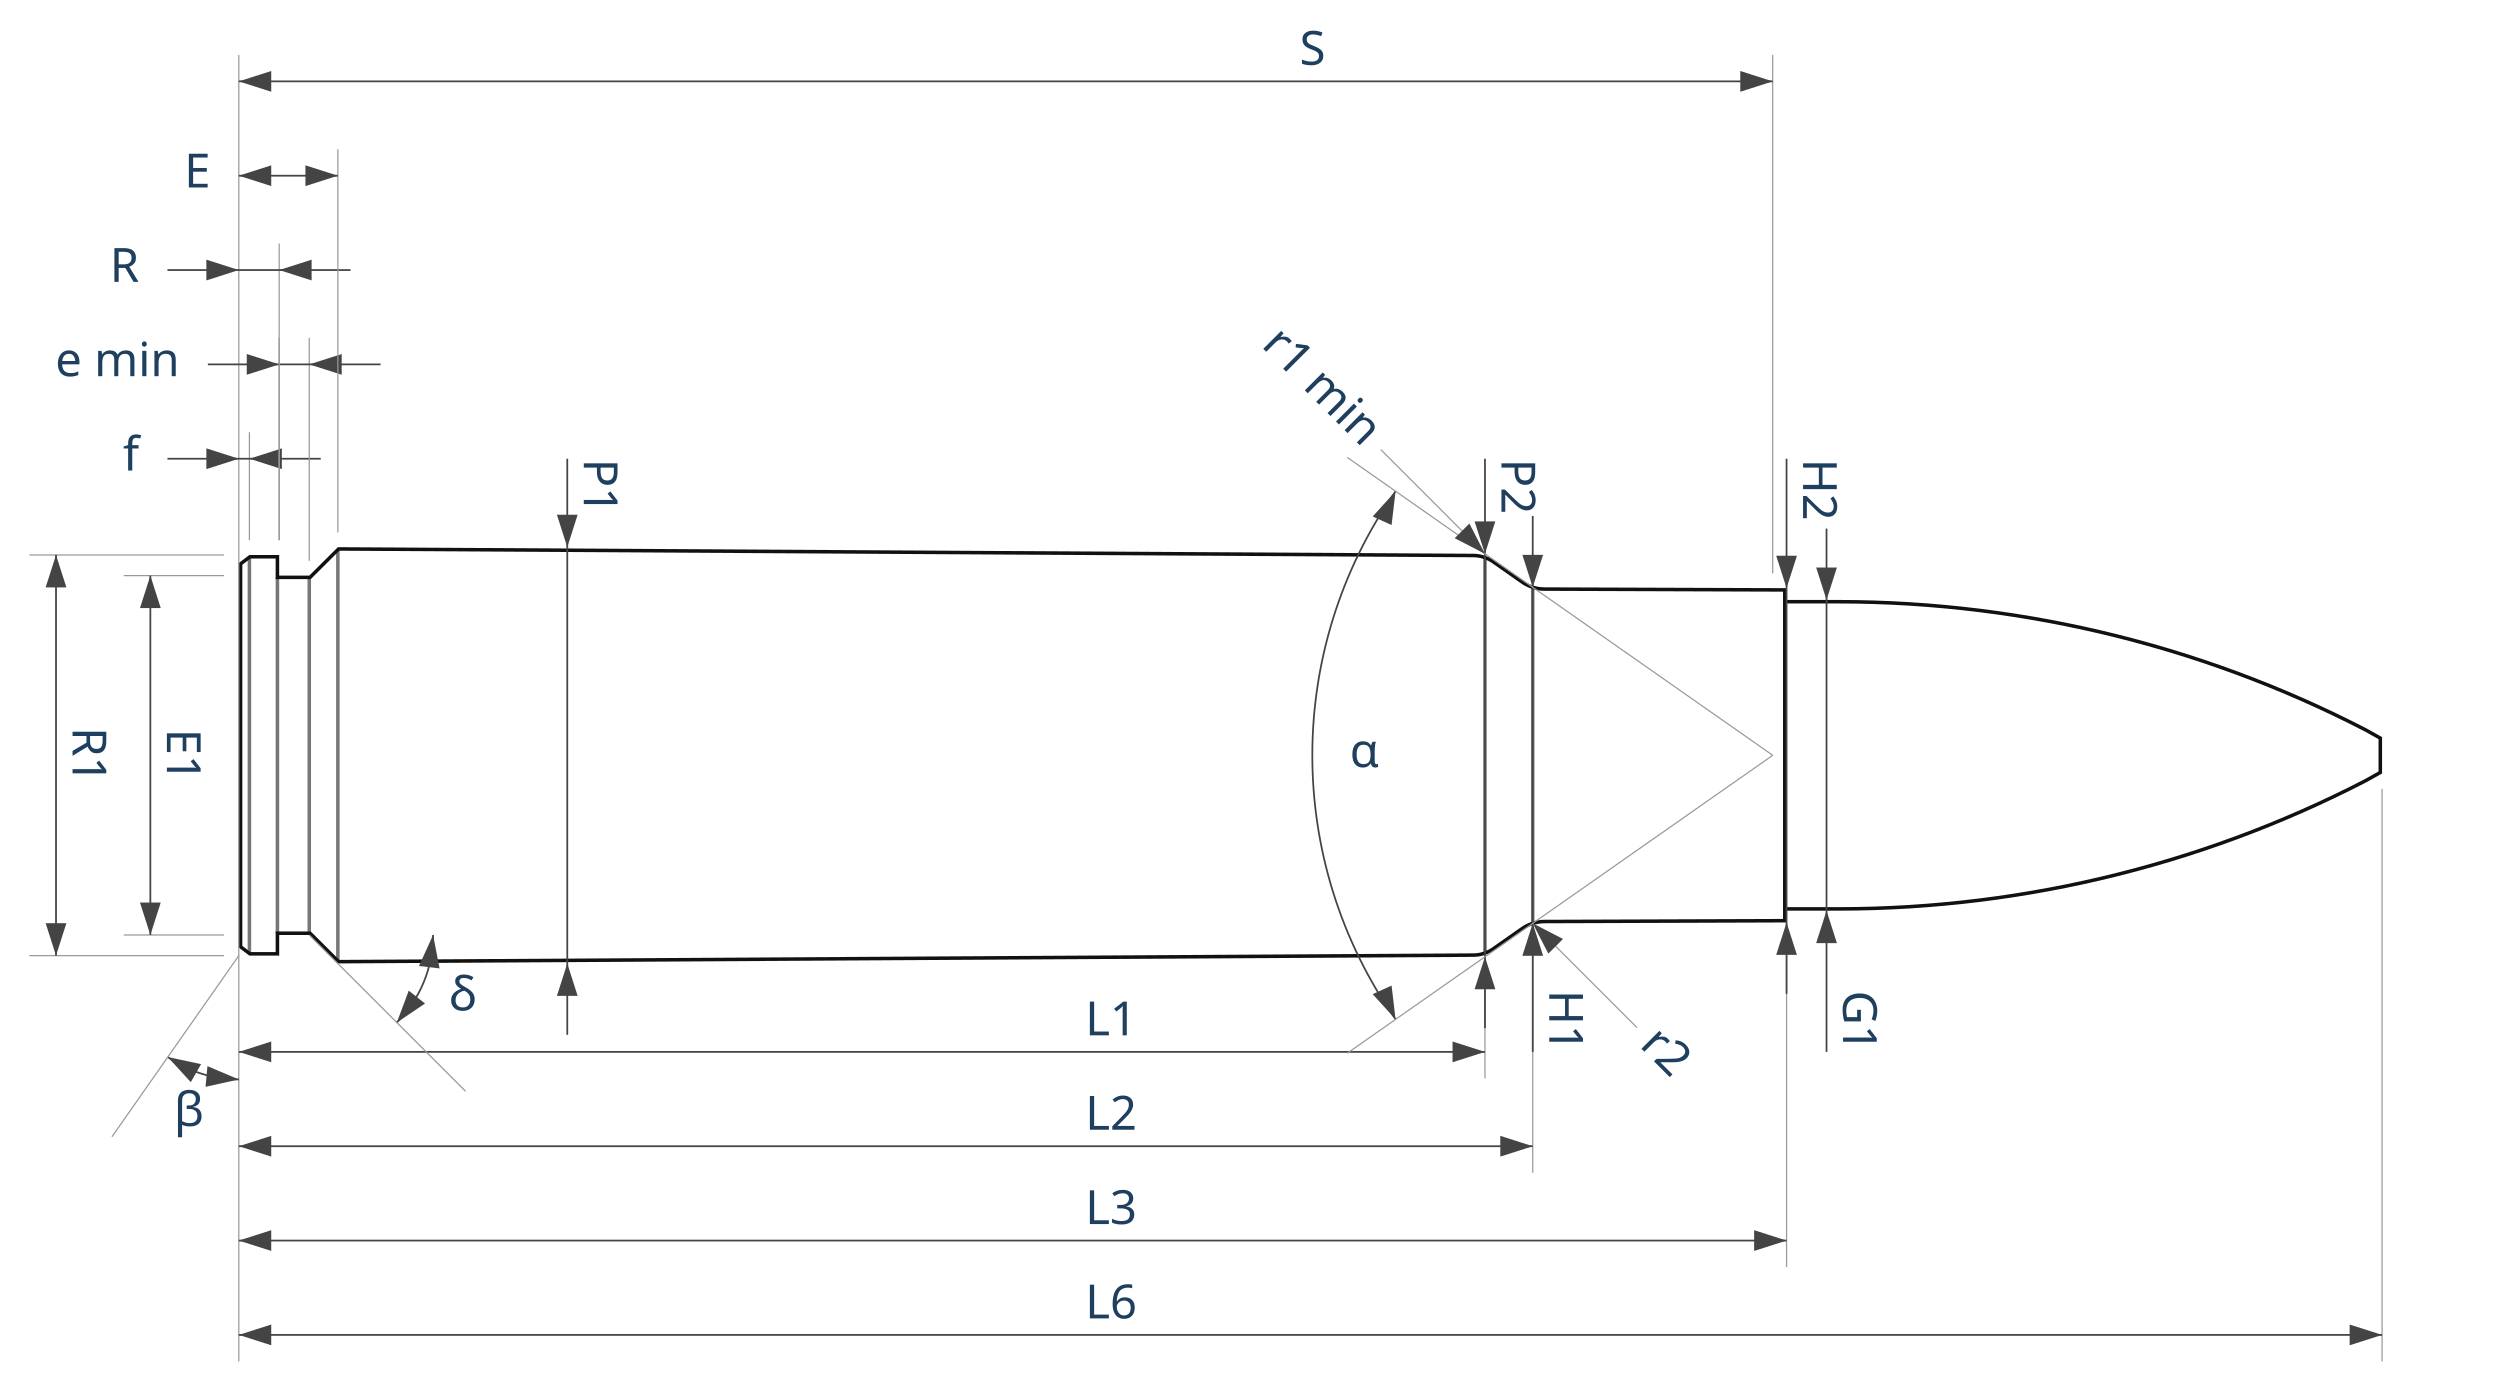
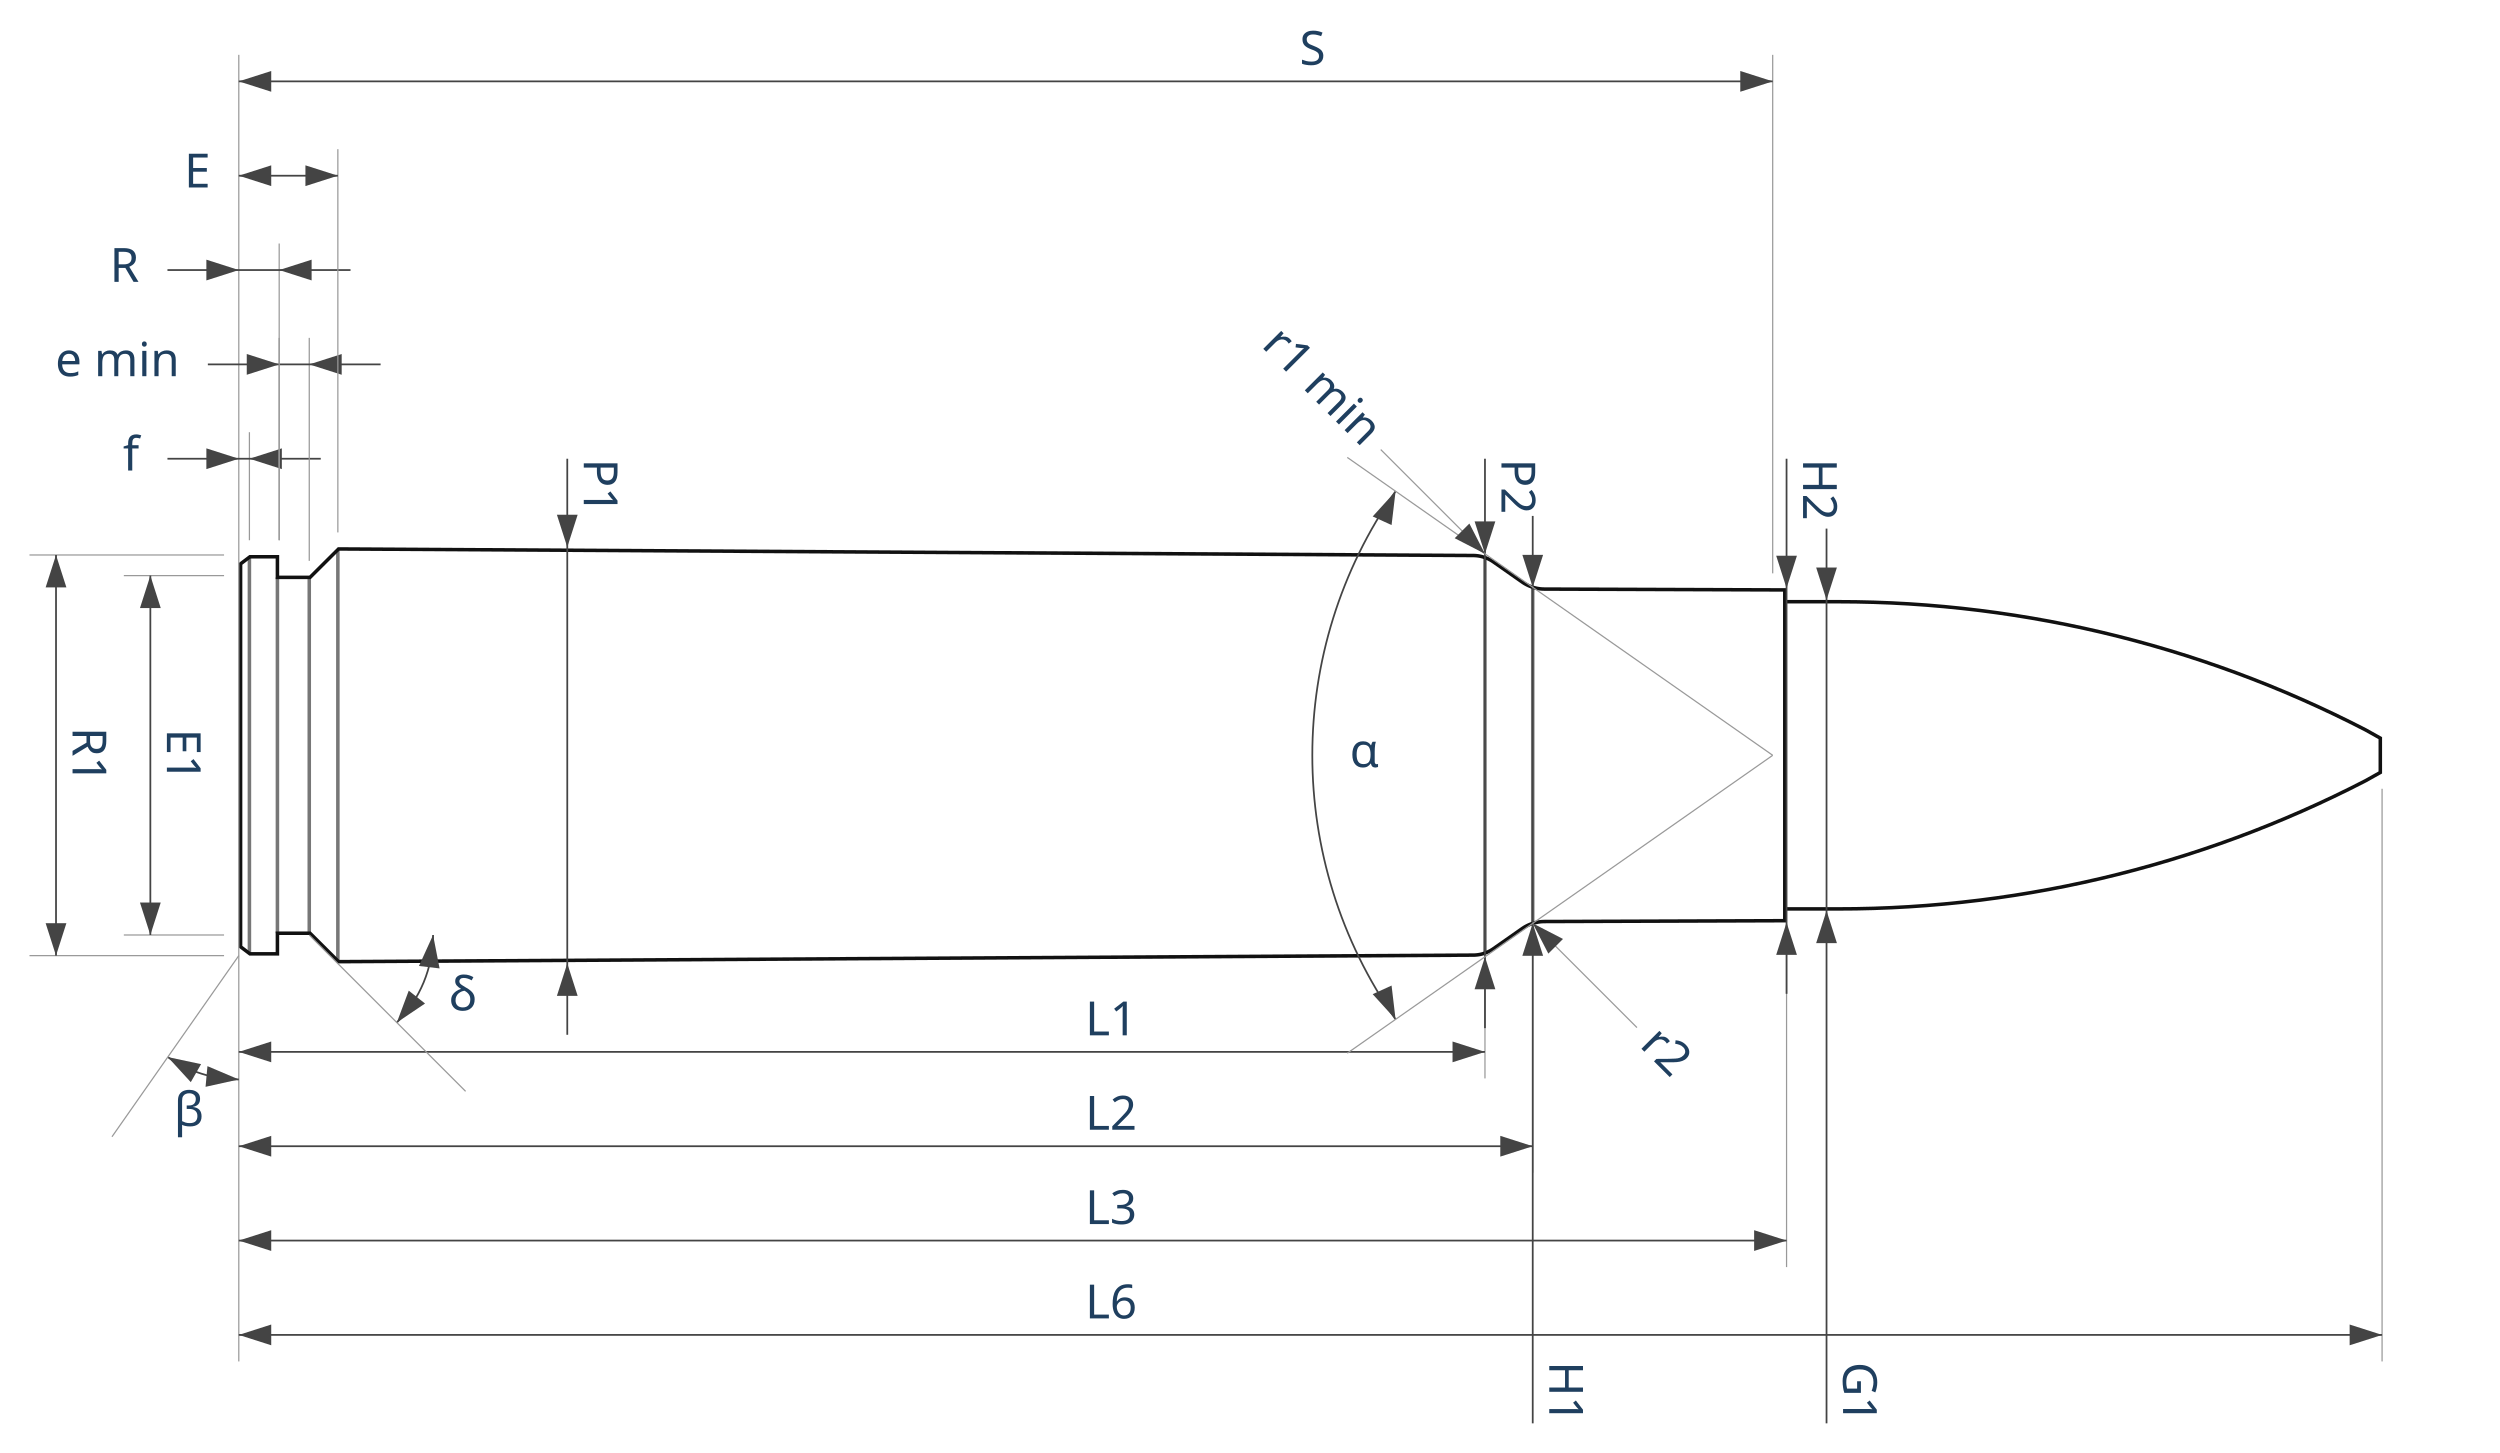
- <svg xmlns="http://www.w3.org/2000/svg" width="339.2" height="188.72" viewBox="0 0 339.2 188.72">
+ <svg xmlns="http://www.w3.org/2000/svg" width="339.2" height="197.12" viewBox="0 0 339.2 197.12">
  <defs>
    <clipPath id="contour-10_3_csp">
      <path d="M32.4,128.652 L33.84,129.66 L37.88,129.66 L37.88,126.86 L41.96,126.86 L45.84,130.72 L199.894,129.829 L200.086,129.824 L200.278,129.812 L200.469,129.793 L200.659,129.767 L200.848,129.733 L201.036,129.692 L201.222,129.644 L201.407,129.589 L201.589,129.528 L201.768,129.459 L201.945,129.384 L202.119,129.302 L202.289,129.213 L202.456,129.118 L202.62,129.017 L202.779,128.91 L206.656,126.194 L206.816,126.086 L206.98,125.985 L207.147,125.89 L207.319,125.801 L207.493,125.719 L207.671,125.643 L207.851,125.574 L208.034,125.512 L208.219,125.458 L208.406,125.41 L208.594,125.369 L208.784,125.336 L208.975,125.309 L209.167,125.29 L209.36,125.279 L209.553,125.274 L242.4,125.16 L242.4,79.8 L209.553,79.686 L209.36,79.681 L209.167,79.67 L208.975,79.651 L208.784,79.624 L208.594,79.591 L208.406,79.55 L208.219,79.502 L208.034,79.448 L207.851,79.386 L207.671,79.317 L207.493,79.241 L207.319,79.159 L207.147,79.07 L206.98,78.975 L206.816,78.874 L206.656,78.766 L202.779,76.05 L202.62,75.943 L202.456,75.842 L202.289,75.747 L202.119,75.658 L201.945,75.576 L201.768,75.501 L201.589,75.432 L201.407,75.371 L201.222,75.316 L201.036,75.268 L200.848,75.227 L200.659,75.193 L200.469,75.167 L200.278,75.148 L200.086,75.136 L199.894,75.131 L45.84,74.24 L41.96,78.1 L37.88,78.1 L37.88,75.3 L33.84,75.3 L32.4,76.308 Z" />
    </clipPath>
    <clipPath id="bullet-10_3_csp">
      <path d="M242.4,123.56 L249.424,123.56 L251.825,123.542 L254.226,123.486 L256.626,123.394 L259.023,123.264 L261.419,123.098 L263.812,122.895 L266.201,122.656 L268.586,122.379 L270.967,122.066 L273.343,121.716 L275.713,121.33 L278.077,120.907 L280.434,120.448 L282.784,119.953 L285.126,119.421 L287.459,118.854 L289.783,118.251 L292.098,117.612 L294.403,116.938 L296.697,116.228 L298.98,115.483 L301.251,114.703 L303.51,113.888 L305.756,113.038 L307.988,112.154 L310.207,111.236 L312.412,110.284 L314.601,109.298 L316.775,108.278 L318.934,107.225 L321.075,106.139 L323.2,105.02 L323.2,99.94 L321.075,98.821 L318.934,97.735 L316.775,96.682 L314.601,95.662 L312.412,94.676 L310.207,93.724 L307.988,92.806 L305.756,91.922 L303.51,91.072 L301.251,90.257 L298.98,89.477 L296.697,88.732 L294.403,88.022 L292.098,87.348 L289.783,86.709 L287.459,86.106 L285.126,85.539 L282.784,85.007 L280.434,84.512 L278.077,84.053 L275.713,83.63 L273.343,83.244 L270.967,82.894 L268.586,82.581 L266.201,82.304 L263.812,82.065 L261.419,81.862 L259.023,81.696 L256.626,81.566 L254.226,81.474 L251.825,81.418 L249.424,81.4 L242.4,81.4 Z" />
    </clipPath>
  </defs>
  <g clip-path="url(#contour-10_3_csp)">
    <line x1="33.84" y1="75.597" x2="33.84" y2="129.363" stroke="#777" stroke-width="0.48" />
    <line x1="37.64" y1="78.34" x2="37.64" y2="126.62" stroke="#777" stroke-width="0.48" />
    <line x1="41.96" y1="78.34" x2="41.96" y2="126.62" stroke="#777" stroke-width="0.48" />
    <line x1="45.84" y1="74.579" x2="45.84" y2="130.381" stroke="#777" stroke-width="0.48" />
    <line x1="201.48" y1="75.649" x2="201.48" y2="129.311" stroke="#777" stroke-width="0.48" />
    <line x1="207.96" y1="79.676" x2="207.96" y2="125.284" stroke="#777" stroke-width="0.48" />
  </g>
  <g clip-path="url(#contour-10_3_csp)">
    <path d="M32.64,128.455 L33.916,129.42 L37.64,129.42 L37.64,126.62 L42.059,126.62 L45.938,130.479 L199.89,129.589 L200.075,129.585 L200.258,129.573 L200.44,129.555 L200.622,129.53 L200.802,129.498 L200.981,129.459 L201.158,129.413 L201.334,129.361 L201.507,129.302 L201.678,129.237 L201.847,129.165 L202.012,129.087 L202.175,129.002 L202.334,128.912 L202.49,128.815 L202.643,128.712 L206.52,125.996 L206.685,125.885 L206.857,125.778 L207.033,125.679 L207.212,125.586 L207.395,125.499 L207.581,125.42 L207.77,125.348 L207.961,125.284 L208.155,125.226 L208.351,125.176 L208.548,125.134 L208.747,125.098 L208.947,125.071 L209.148,125.051 L209.35,125.039 L209.55,125.034 L242.16,124.92 L242.16,80.04 L209.55,79.926 L209.35,79.921 L209.148,79.909 L208.947,79.889 L208.747,79.862 L208.548,79.826 L208.351,79.784 L208.155,79.734 L207.961,79.676 L207.77,79.612 L207.581,79.54 L207.395,79.461 L207.212,79.374 L207.033,79.281 L206.857,79.182 L206.685,79.075 L206.52,78.964 L202.643,76.248 L202.49,76.145 L202.334,76.048 L202.175,75.958 L202.012,75.873 L201.847,75.795 L201.678,75.724 L201.507,75.658 L201.334,75.599 L201.158,75.547 L200.981,75.501 L200.802,75.462 L200.622,75.43 L200.44,75.405 L200.258,75.387 L200.075,75.375 L199.89,75.371 L45.938,74.481 L42.059,78.34 L37.64,78.34 L37.64,75.54 L33.916,75.54 L32.64,76.505 Z" fill="none" stroke="#111" stroke-width="0.48" />
  </g>
  <g clip-path="url(#bullet-10_3_csp)">
    <path d="M242.4,123.32 L249.423,123.32 L251.822,123.302 L254.219,123.246 L256.614,123.154 L259.009,123.025 L261.401,122.859 L263.79,122.656 L266.175,122.417 L268.557,122.141 L270.934,121.828 L273.306,121.479 L275.673,121.093 L278.033,120.671 L280.386,120.213 L282.732,119.718 L285.071,119.188 L287.4,118.621 L289.721,118.019 L292.032,117.381 L294.334,116.708 L296.624,115.999 L298.904,115.255 L301.171,114.476 L303.427,113.663 L305.669,112.815 L307.898,111.932 L310.114,111.015 L312.315,110.064 L314.501,109.08 L316.672,108.062 L318.827,107.01 L320.965,105.926 L322.96,104.808 L322.96,100.152 L320.965,99.034 L318.827,97.95 L316.672,96.898 L314.501,95.88 L312.315,94.896 L310.114,93.945 L307.898,93.028 L305.669,92.145 L303.427,91.297 L301.171,90.484 L298.904,89.705 L296.624,88.961 L294.334,88.252 L292.032,87.579 L289.721,86.941 L287.4,86.339 L285.071,85.772 L282.732,85.242 L280.386,84.747 L278.033,84.289 L275.673,83.867 L273.306,83.481 L270.934,83.132 L268.557,82.819 L266.175,82.543 L263.79,82.304 L261.401,82.101 L259.009,81.935 L256.614,81.806 L254.219,81.714 L251.822,81.658 L249.423,81.64 L242.4,81.64" fill="none" stroke="#111" stroke-width="0.48" />
  </g>
  <line x1="32.400" y1="7.440" x2="32.400" y2="184.720" stroke="#999" stroke-width="0.168" />
  <line x1="201.480" y1="131.565" x2="201.480" y2="146.320" stroke="#999" stroke-width="0.168" />
  <line x1="32.400" y1="142.720" x2="201.480" y2="142.720" stroke="#444" stroke-width="0.24" />
  <path d="M32.400,142.720 L36.800,141.312 L36.800,144.128 Z" fill="#444" />
  <path d="M201.480,142.720 L197.080,144.128 L197.080,141.312 Z" fill="#444" />
  <text x="150.756" y="140.480" font-size="6.4" text-anchor="middle" fill="#1f3f5f" font-family="sans-serif">L1</text>
  <line x1="207.960" y1="127.537" x2="207.960" y2="159.120" stroke="#999" stroke-width="0.168" />
  <line x1="32.400" y1="155.520" x2="207.960" y2="155.520" stroke="#444" stroke-width="0.24" />
  <path d="M32.400,155.520 L36.800,154.112 L36.800,156.928 Z" fill="#444" />
  <path d="M207.960,155.520 L203.560,156.928 L203.560,154.112 Z" fill="#444" />
  <text x="150.756" y="153.280" font-size="6.4" text-anchor="middle" fill="#1f3f5f" font-family="sans-serif">L2</text>
  <line x1="242.400" y1="127.160" x2="242.400" y2="171.920" stroke="#999" stroke-width="0.168" />
  <line x1="32.400" y1="168.320" x2="242.400" y2="168.320" stroke="#444" stroke-width="0.24" />
  <path d="M32.400,168.320 L36.800,166.912 L36.800,169.728 Z" fill="#444" />
  <path d="M242.400,168.320 L238.000,169.728 L238.000,166.912 Z" fill="#444" />
  <text x="150.756" y="166.080" font-size="6.4" text-anchor="middle" fill="#1f3f5f" font-family="sans-serif">L3</text>
  <line x1="323.200" y1="107.020" x2="323.200" y2="184.720" stroke="#999" stroke-width="0.168" />
  <line x1="32.400" y1="181.120" x2="323.200" y2="181.120" stroke="#444" stroke-width="0.24" />
  <path d="M32.400,181.120 L36.800,179.712 L36.800,182.528 Z" fill="#444" />
  <path d="M323.200,181.120 L318.800,182.528 L318.800,179.712 Z" fill="#444" />
  <text x="150.756" y="178.880" font-size="6.4" text-anchor="middle" fill="#1f3f5f" font-family="sans-serif">L6</text>
  <line x1="240.520" y1="77.793" x2="240.520" y2="7.440" stroke="#999" stroke-width="0.168" />
  <line x1="32.400" y1="11.040" x2="240.520" y2="11.040" stroke="#444" stroke-width="0.24" />
  <path d="M32.400,11.040 L36.800,9.632 L36.800,12.448 Z" fill="#444" />
  <path d="M240.520,11.040 L236.120,12.448 L236.120,9.632 Z" fill="#444" />
  <text x="178.084" y="8.800" font-size="6.4" text-anchor="middle" fill="#1f3f5f" font-family="sans-serif">S</text>
  <line x1="33.840" y1="73.300" x2="33.840" y2="58.640" stroke="#999" stroke-width="0.168" />
  <line x1="22.720" y1="62.240" x2="43.520" y2="62.240" stroke="#444" stroke-width="0.24" />
  <path d="M32.400,62.240 L28.000,63.648 L28.000,60.832 Z" fill="#444" />
  <path d="M33.840,62.240 L38.240,60.832 L38.240,63.648 Z" fill="#444" />
  <text x="18.880" y="63.840" font-size="6.4" text-anchor="end" fill="#1f3f5f" font-family="sans-serif">f</text>
  <line x1="37.880" y1="73.300" x2="37.880" y2="45.840" stroke="#999" stroke-width="0.168" />
  <line x1="41.960" y1="76.100" x2="41.960" y2="45.840" stroke="#999" stroke-width="0.168" />
  <line x1="28.200" y1="49.440" x2="51.640" y2="49.440" stroke="#444" stroke-width="0.24" />
  <path d="M37.880,49.440 L33.480,50.848 L33.480,48.032 Z" fill="#444" />
  <path d="M41.960,49.440 L46.360,48.032 L46.360,50.848 Z" fill="#444" />
  <text x="24.360" y="51.040" font-size="6.4" text-anchor="end" fill="#1f3f5f" font-family="sans-serif">e min</text>
  <line x1="37.880" y1="73.300" x2="37.880" y2="33.040" stroke="#999" stroke-width="0.168" />
  <line x1="22.720" y1="36.640" x2="47.560" y2="36.640" stroke="#444" stroke-width="0.24" />
  <path d="M32.400,36.640 L28.000,38.048 L28.000,35.232 Z" fill="#444" />
  <path d="M37.880,36.640 L42.280,35.232 L42.280,38.048 Z" fill="#444" />
  <text x="18.880" y="38.240" font-size="6.4" text-anchor="end" fill="#1f3f5f" font-family="sans-serif">R</text>
  <line x1="45.840" y1="72.240" x2="45.840" y2="20.240" stroke="#999" stroke-width="0.168" />
  <line x1="32.400" y1="23.840" x2="45.840" y2="23.840" stroke="#444" stroke-width="0.24" />
  <path d="M32.400,23.840 L36.800,22.432 L36.800,25.248 Z" fill="#444" />
  <path d="M45.840,23.840 L41.440,25.248 L41.440,22.432 Z" fill="#444" />
  <text x="28.560" y="25.440" font-size="6.4" text-anchor="end" fill="#1f3f5f" font-family="sans-serif">E</text>
  <line x1="76.968" y1="62.240" x2="76.968" y2="140.400" stroke="#444" stroke-width="0.24" />
  <path d="M76.968,74.240 L75.560,69.840 L78.376,69.840 Z" fill="#444" />
  <path d="M76.968,130.720 L78.376,135.120 L75.560,135.120 Z" fill="#444" />
  <text x="79.208" y="62.240" font-size="6.4" text-anchor="start" fill="#1f3f5f" font-family="sans-serif" transform="rotate(90 79.208 62.240)">P1</text>
  <line x1="201.480" y1="62.240" x2="201.480" y2="139.500" stroke="#444" stroke-width="0.24" />
  <path d="M201.480,75.140 L200.072,70.740 L202.888,70.740 Z" fill="#444" />
  <path d="M201.480,129.820 L202.888,134.220 L200.072,134.220 Z" fill="#444" />
  <text x="203.720" y="62.240" font-size="6.4" text-anchor="start" fill="#1f3f5f" font-family="sans-serif" transform="rotate(90 203.720 62.240)">P2</text>
-   <line x1="207.960" y1="70.000" x2="207.960" y2="142.720" stroke="#444" stroke-width="0.24" />
+   <line x1="207.960" y1="70.000" x2="207.960" y2="193.120" stroke="#444" stroke-width="0.24" />
  <path d="M207.960,79.680 L206.552,75.280 L209.368,75.280 Z" fill="#444" />
  <path d="M207.960,125.280 L209.368,129.680 L206.552,129.680 Z" fill="#444" />
-   <text x="210.200" y="142.720" font-size="6.4" text-anchor="end" fill="#1f3f5f" font-family="sans-serif" transform="rotate(90 210.200 142.720)">H1</text>
+   <text x="210.200" y="193.120" font-size="6.4" text-anchor="end" fill="#1f3f5f" font-family="sans-serif" transform="rotate(90 210.200 193.120)">H1</text>
  <line x1="242.400" y1="62.240" x2="242.400" y2="134.840" stroke="#444" stroke-width="0.24" />
  <path d="M242.400,79.800 L240.992,75.400 L243.808,75.400 Z" fill="#444" />
  <path d="M242.400,125.160 L243.808,129.560 L240.992,129.560 Z" fill="#444" />
  <text x="244.640" y="62.240" font-size="6.4" text-anchor="start" fill="#1f3f5f" font-family="sans-serif" transform="rotate(90 244.640 62.240)">H2</text>
-   <line x1="247.824" y1="71.720" x2="247.824" y2="142.720" stroke="#444" stroke-width="0.24" />
+   <line x1="247.824" y1="71.720" x2="247.824" y2="193.120" stroke="#444" stroke-width="0.24" />
  <path d="M247.824,81.400 L246.416,77.000 L249.232,77.000 Z" fill="#444" />
  <path d="M247.824,123.560 L249.232,127.960 L246.416,127.960 Z" fill="#444" />
-   <text x="250.064" y="142.720" font-size="6.4" text-anchor="end" fill="#1f3f5f" font-family="sans-serif" transform="rotate(90 250.064 142.720)">G1</text>
+   <text x="250.064" y="193.120" font-size="6.4" text-anchor="end" fill="#1f3f5f" font-family="sans-serif" transform="rotate(90 250.064 193.120)">G1</text>
  <line x1="30.400" y1="78.100" x2="16.800" y2="78.100" stroke="#999" stroke-width="0.168" />
  <line x1="30.400" y1="126.860" x2="16.800" y2="126.860" stroke="#999" stroke-width="0.168" />
  <line x1="20.400" y1="78.100" x2="20.400" y2="126.860" stroke="#444" stroke-width="0.24" />
  <path d="M20.400,78.100 L21.808,82.500 L18.992,82.500 Z" fill="#444" />
  <path d="M20.400,126.860 L18.992,122.460 L21.808,122.460 Z" fill="#444" />
  <text x="22.640" y="102.480" font-size="6.4" text-anchor="middle" fill="#1f3f5f" font-family="sans-serif" transform="rotate(90 22.640 102.480)">E1</text>
  <line x1="30.400" y1="75.300" x2="4.000" y2="75.300" stroke="#999" stroke-width="0.168" />
  <line x1="30.400" y1="129.660" x2="4.000" y2="129.660" stroke="#999" stroke-width="0.168" />
  <line x1="7.600" y1="75.300" x2="7.600" y2="129.660" stroke="#444" stroke-width="0.24" />
  <path d="M7.600,75.300 L9.008,79.700 L6.192,79.700 Z" fill="#444" />
  <path d="M7.600,129.660 L6.192,125.260 L9.008,125.260 Z" fill="#444" />
  <text x="9.840" y="102.480" font-size="6.4" text-anchor="middle" fill="#1f3f5f" font-family="sans-serif" transform="rotate(90 9.840 102.480)">R1</text>
  <path d="M189.352,66.652 A62.464,62.464 0 0 0 189.352,138.308" fill="none" stroke="#444" stroke-width="0.24" />
  <path d="M189.352,66.652 L188.809,71.240 L186.247,70.072 Z" fill="#444" />
  <path d="M189.352,138.308 L186.247,134.888 L188.809,133.720 Z" fill="#444" />
  <line x1="240.520" y1="102.480" x2="182.799" y2="62.064" stroke="#999" stroke-width="0.168" />
  <line x1="240.520" y1="102.480" x2="182.799" y2="142.896" stroke="#999" stroke-width="0.168" />
  <text x="185.096" y="104.080" font-size="6.4" text-anchor="middle" fill="#1f3f5f" font-family="sans-serif">α</text>
  <path d="M32.400,146.460 A16.800,16.800 0 0 1 22.764,143.422" fill="none" stroke="#444" stroke-width="0.24" />
  <path d="M32.400,146.460 L27.890,147.459 L28.147,144.655 Z" fill="#444" />
  <path d="M22.764,143.422 L27.283,144.383 L25.885,146.828 Z" fill="#444" />
  <line x1="32.400" y1="129.660" x2="15.193" y2="154.235" stroke="#999" stroke-width="0.168" />
  <text x="25.616" y="152.776" font-size="6.4" text-anchor="middle" fill="#1f3f5f" font-family="sans-serif">β</text>
  <path d="M58.760,126.860 A16.800,16.800 0 0 1 53.839,138.739" fill="none" stroke="#444" stroke-width="0.24" />
  <path d="M58.760,126.860 L59.641,131.395 L56.845,131.064 Z" fill="#444" />
  <path d="M53.839,138.739 L55.458,134.412 L57.669,136.156 Z" fill="#444" />
  <line x1="41.960" y1="126.860" x2="63.173" y2="148.073" stroke="#999" stroke-width="0.168" />
  <text x="62.803" y="137.093" font-size="6.4" text-anchor="middle" fill="#1f3f5f" font-family="sans-serif">δ</text>
  <line x1="201.480" y1="75.140" x2="187.338" y2="60.998" stroke="#999" stroke-width="0.168" />
  <path d="M201.480,75.140 L197.373,73.024 L199.364,71.033 Z" fill="#444" />
  <text x="184.849" y="60.772" font-size="6.4" text-anchor="end" fill="#1f3f5f" font-family="sans-serif" transform="rotate(45 184.849 60.772)">r1 min</text>
  <line x1="207.960" y1="125.280" x2="222.102" y2="139.422" stroke="#999" stroke-width="0.168" />
  <path d="M207.960,125.280 L212.067,127.396 L210.076,129.387 Z" fill="#444" />
  <text x="222.328" y="141.911" font-size="6.4" text-anchor="start" fill="#1f3f5f" font-family="sans-serif" transform="rotate(45 222.328 141.911)">r2</text>
</svg>
